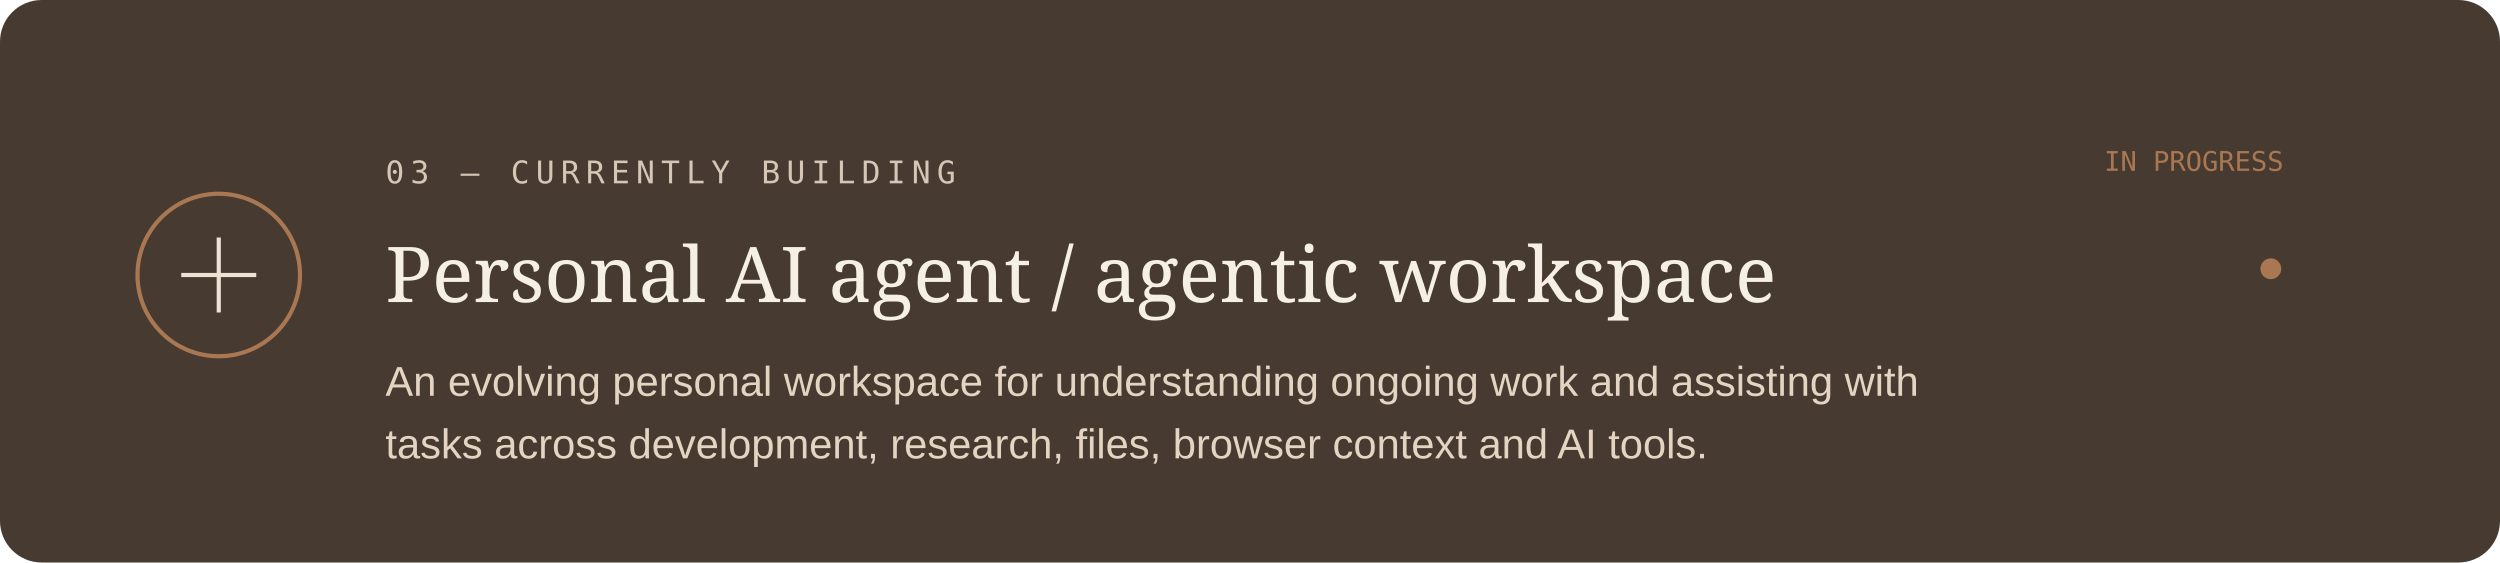
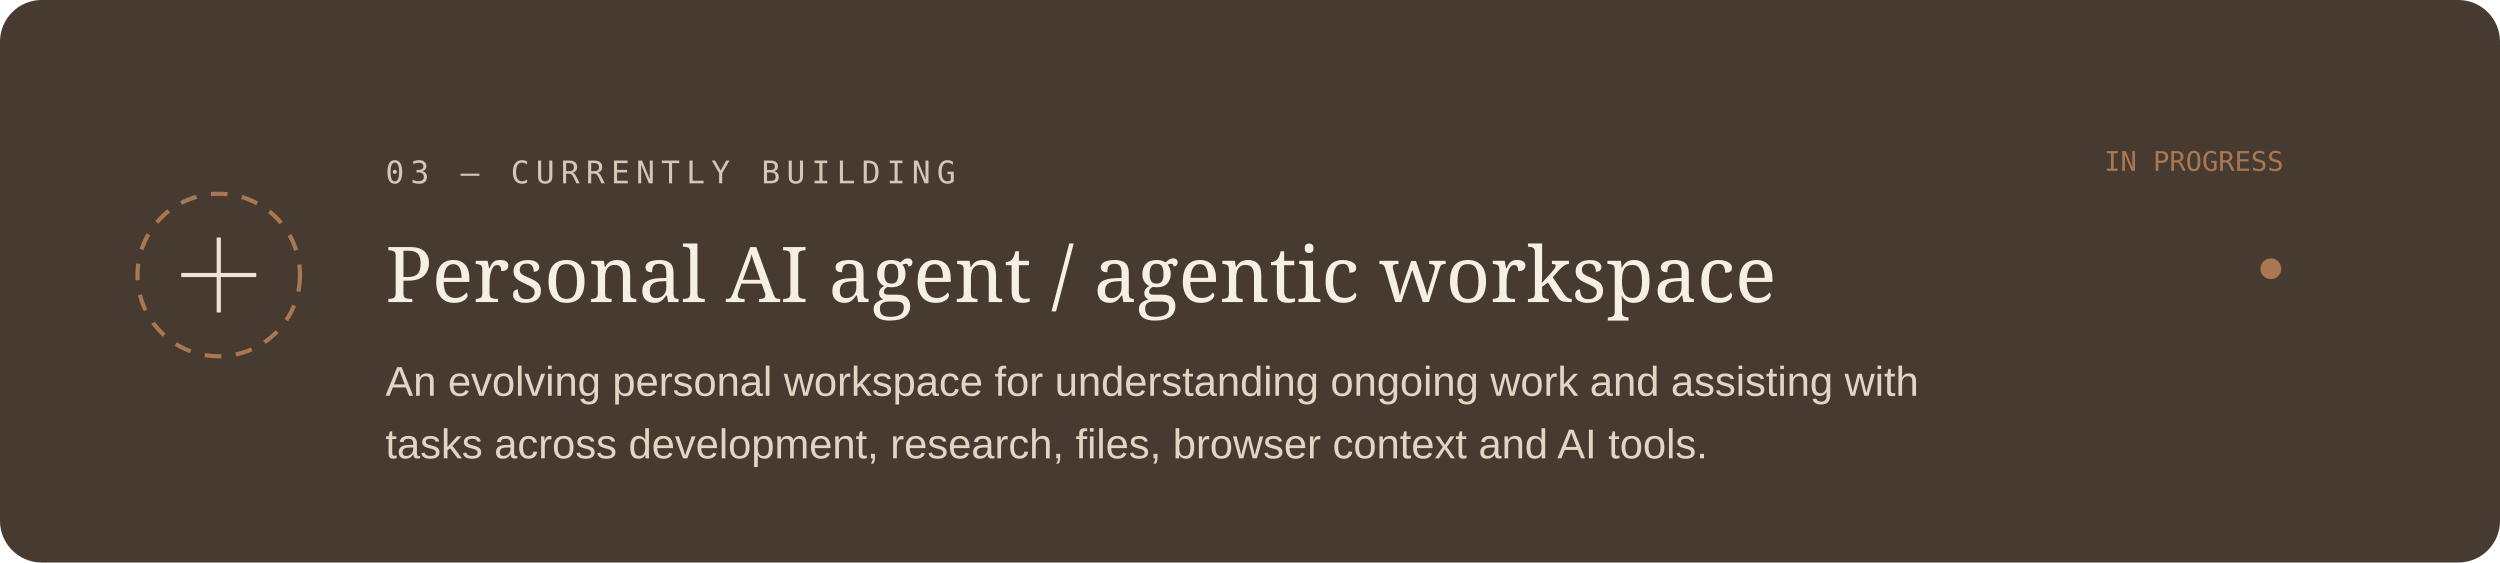
<svg xmlns="http://www.w3.org/2000/svg" viewBox="0 0 1200 270" role="img">
  <rect width="1200" height="270" rx="20" fill="#463A31" />
-   <circle cx="105" cy="132" r="39" fill="none" stroke="#A97852" stroke-width="2" />
+   <circle cx="105" cy="132" r="39" fill="none" stroke="#A97852" stroke-width="2" stroke-dasharray="8 7">
+     <animateTransform attributeName="transform" type="rotate" from="0 105 132" to="360 105 132" dur="12s" repeatCount="indefinite" />
+   </circle>
  <path d="M87 132h36M105 114v36" stroke="#EDE3D5" stroke-width="2" />
  <text x="185" y="88" fill="#D5C6B5" font-family="ui-monospace,monospace" font-size="15" letter-spacing="3">03 — CURRENTLY BUILDING</text>
  <text x="185" y="145" fill="#F5EFE6" font-family="Georgia,serif" font-size="37">Personal AI agent / agentic workspace</text>
  <text x="185" y="190" fill="#E4D5C3" font-family="Arial,sans-serif" font-size="20">An evolving personal workspace for understanding ongoing work and assisting with</text>
  <text x="185" y="220" fill="#E4D5C3" font-family="Arial,sans-serif" font-size="20">tasks across development, research, files, browser context and AI tools.</text>
  <text x="1010" y="82" fill="#A97852" font-family="ui-monospace,monospace" font-size="13">IN PROGRESS</text>
  <circle cx="1090" cy="129" r="5" fill="#A97852">
    <animate attributeName="opacity" values="1;.35;1" dur="2.4s" repeatCount="indefinite" />
  </circle>
</svg>
